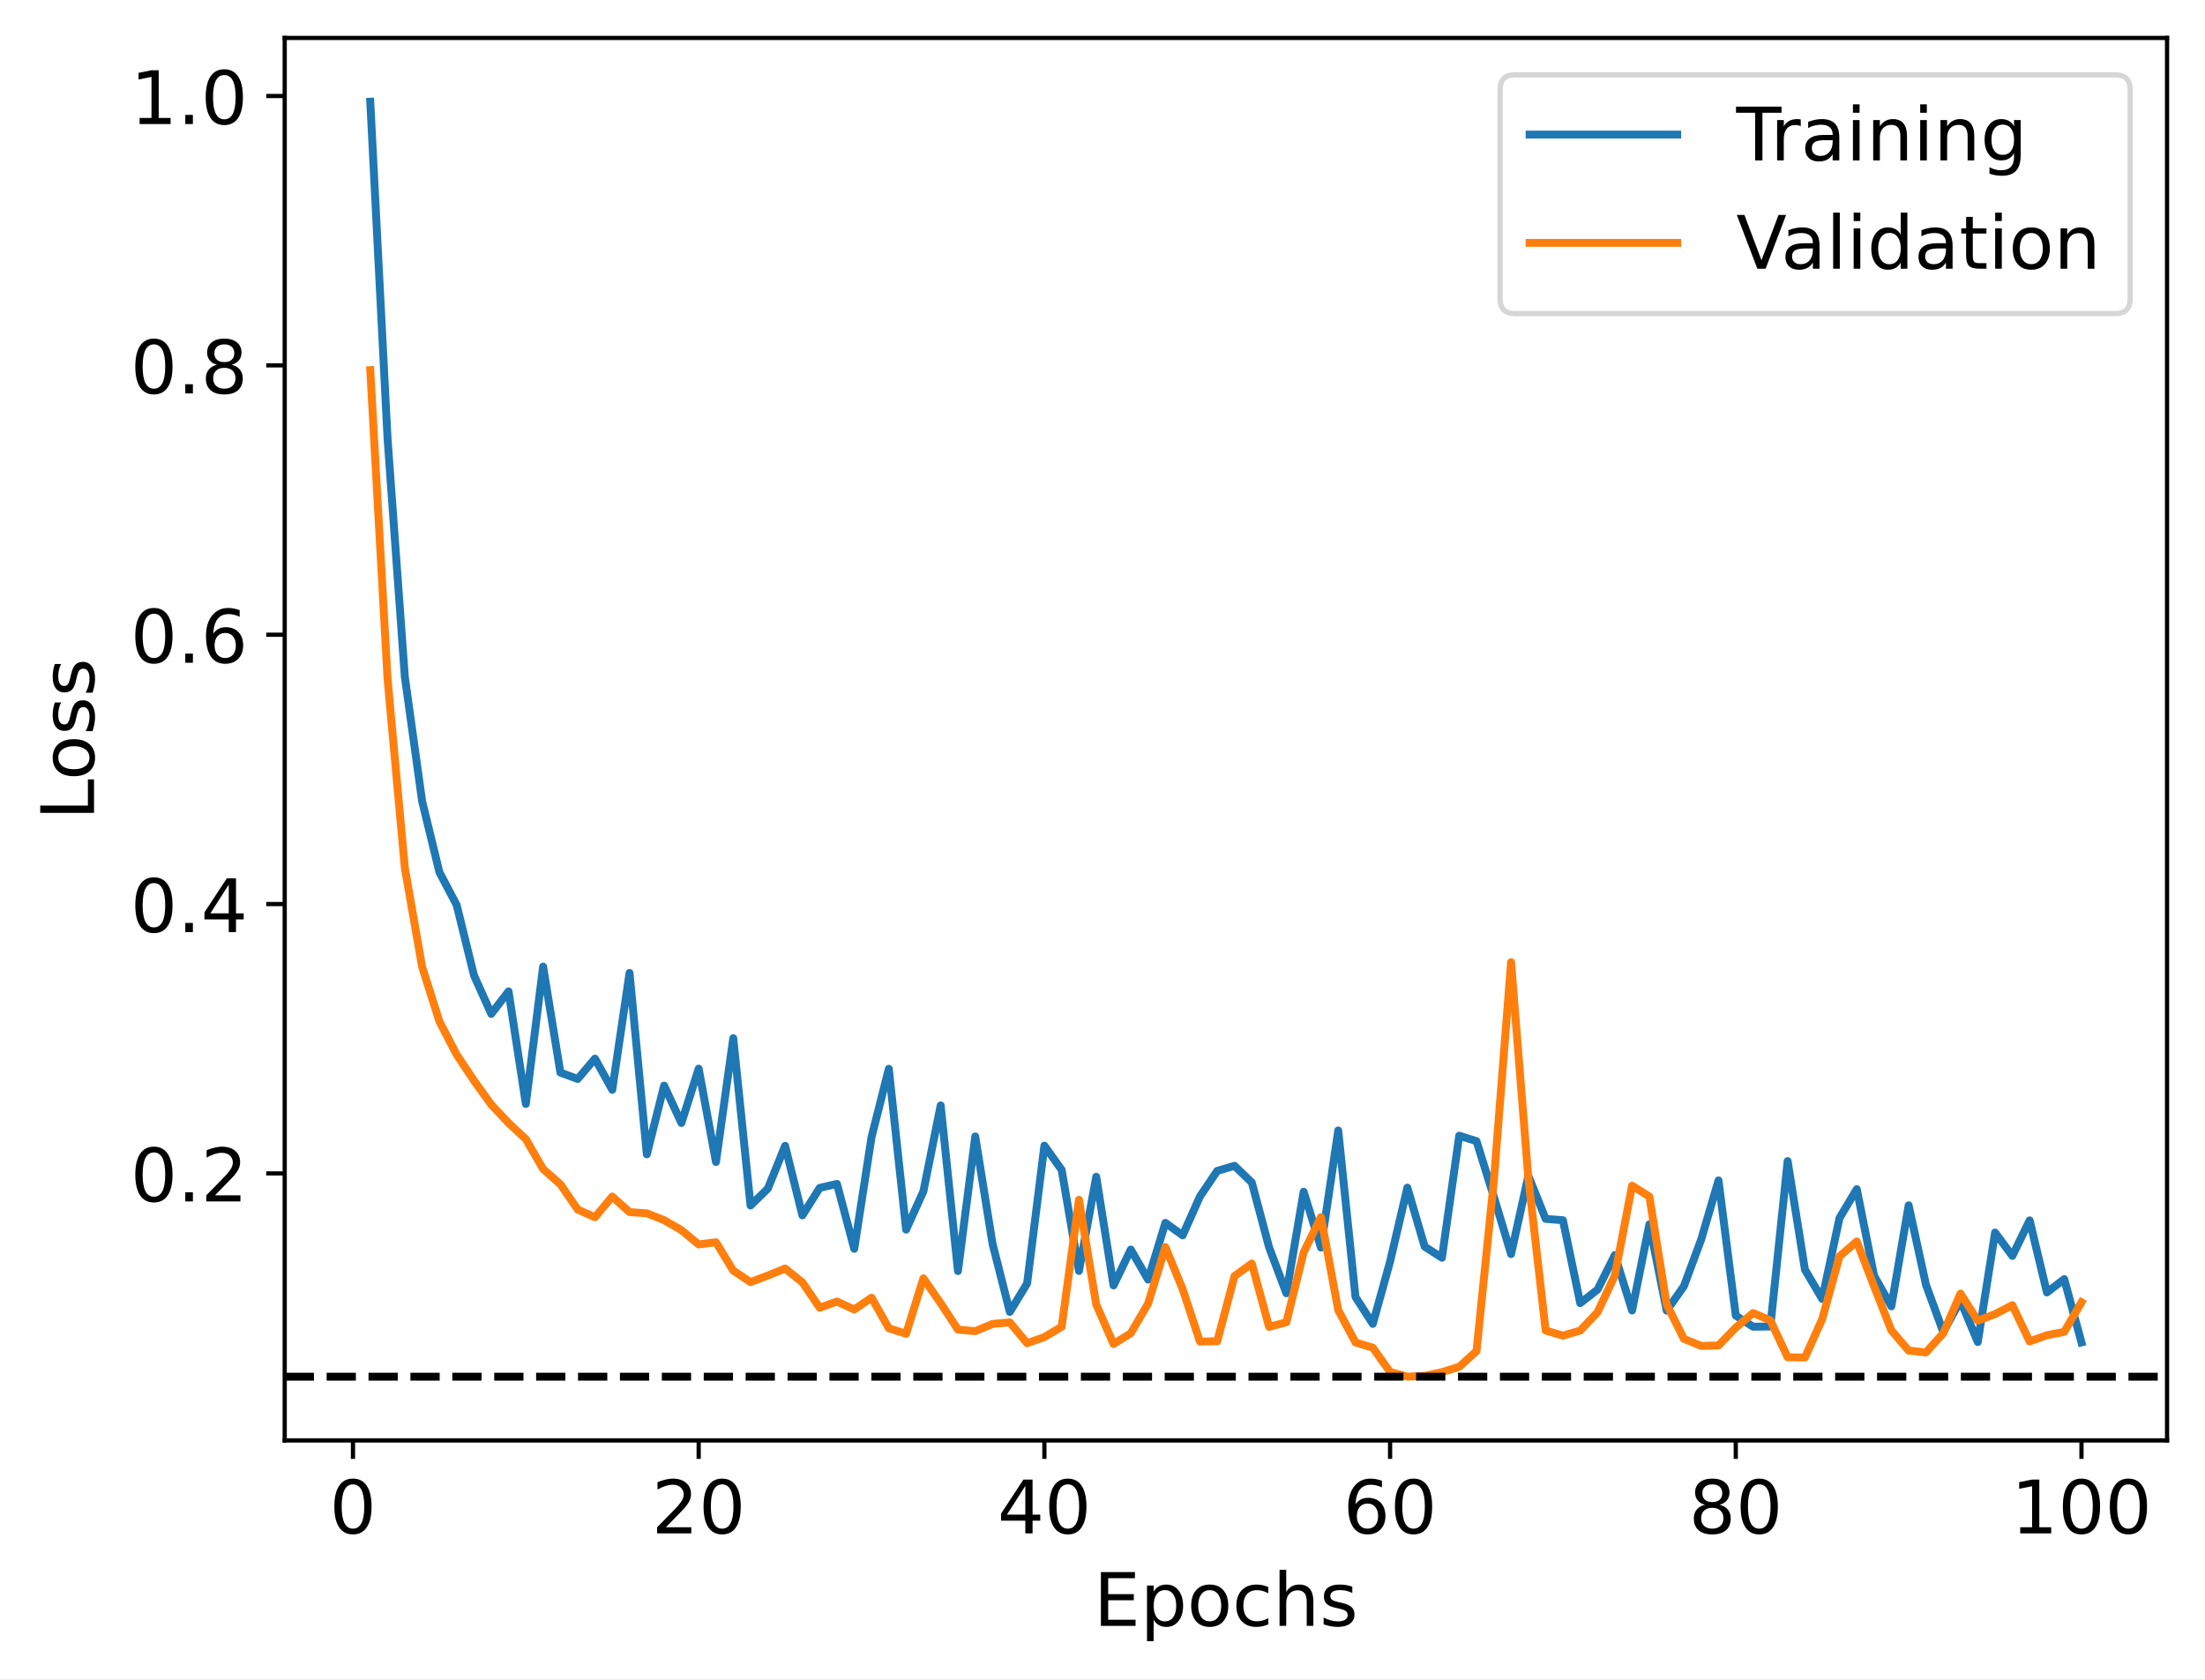
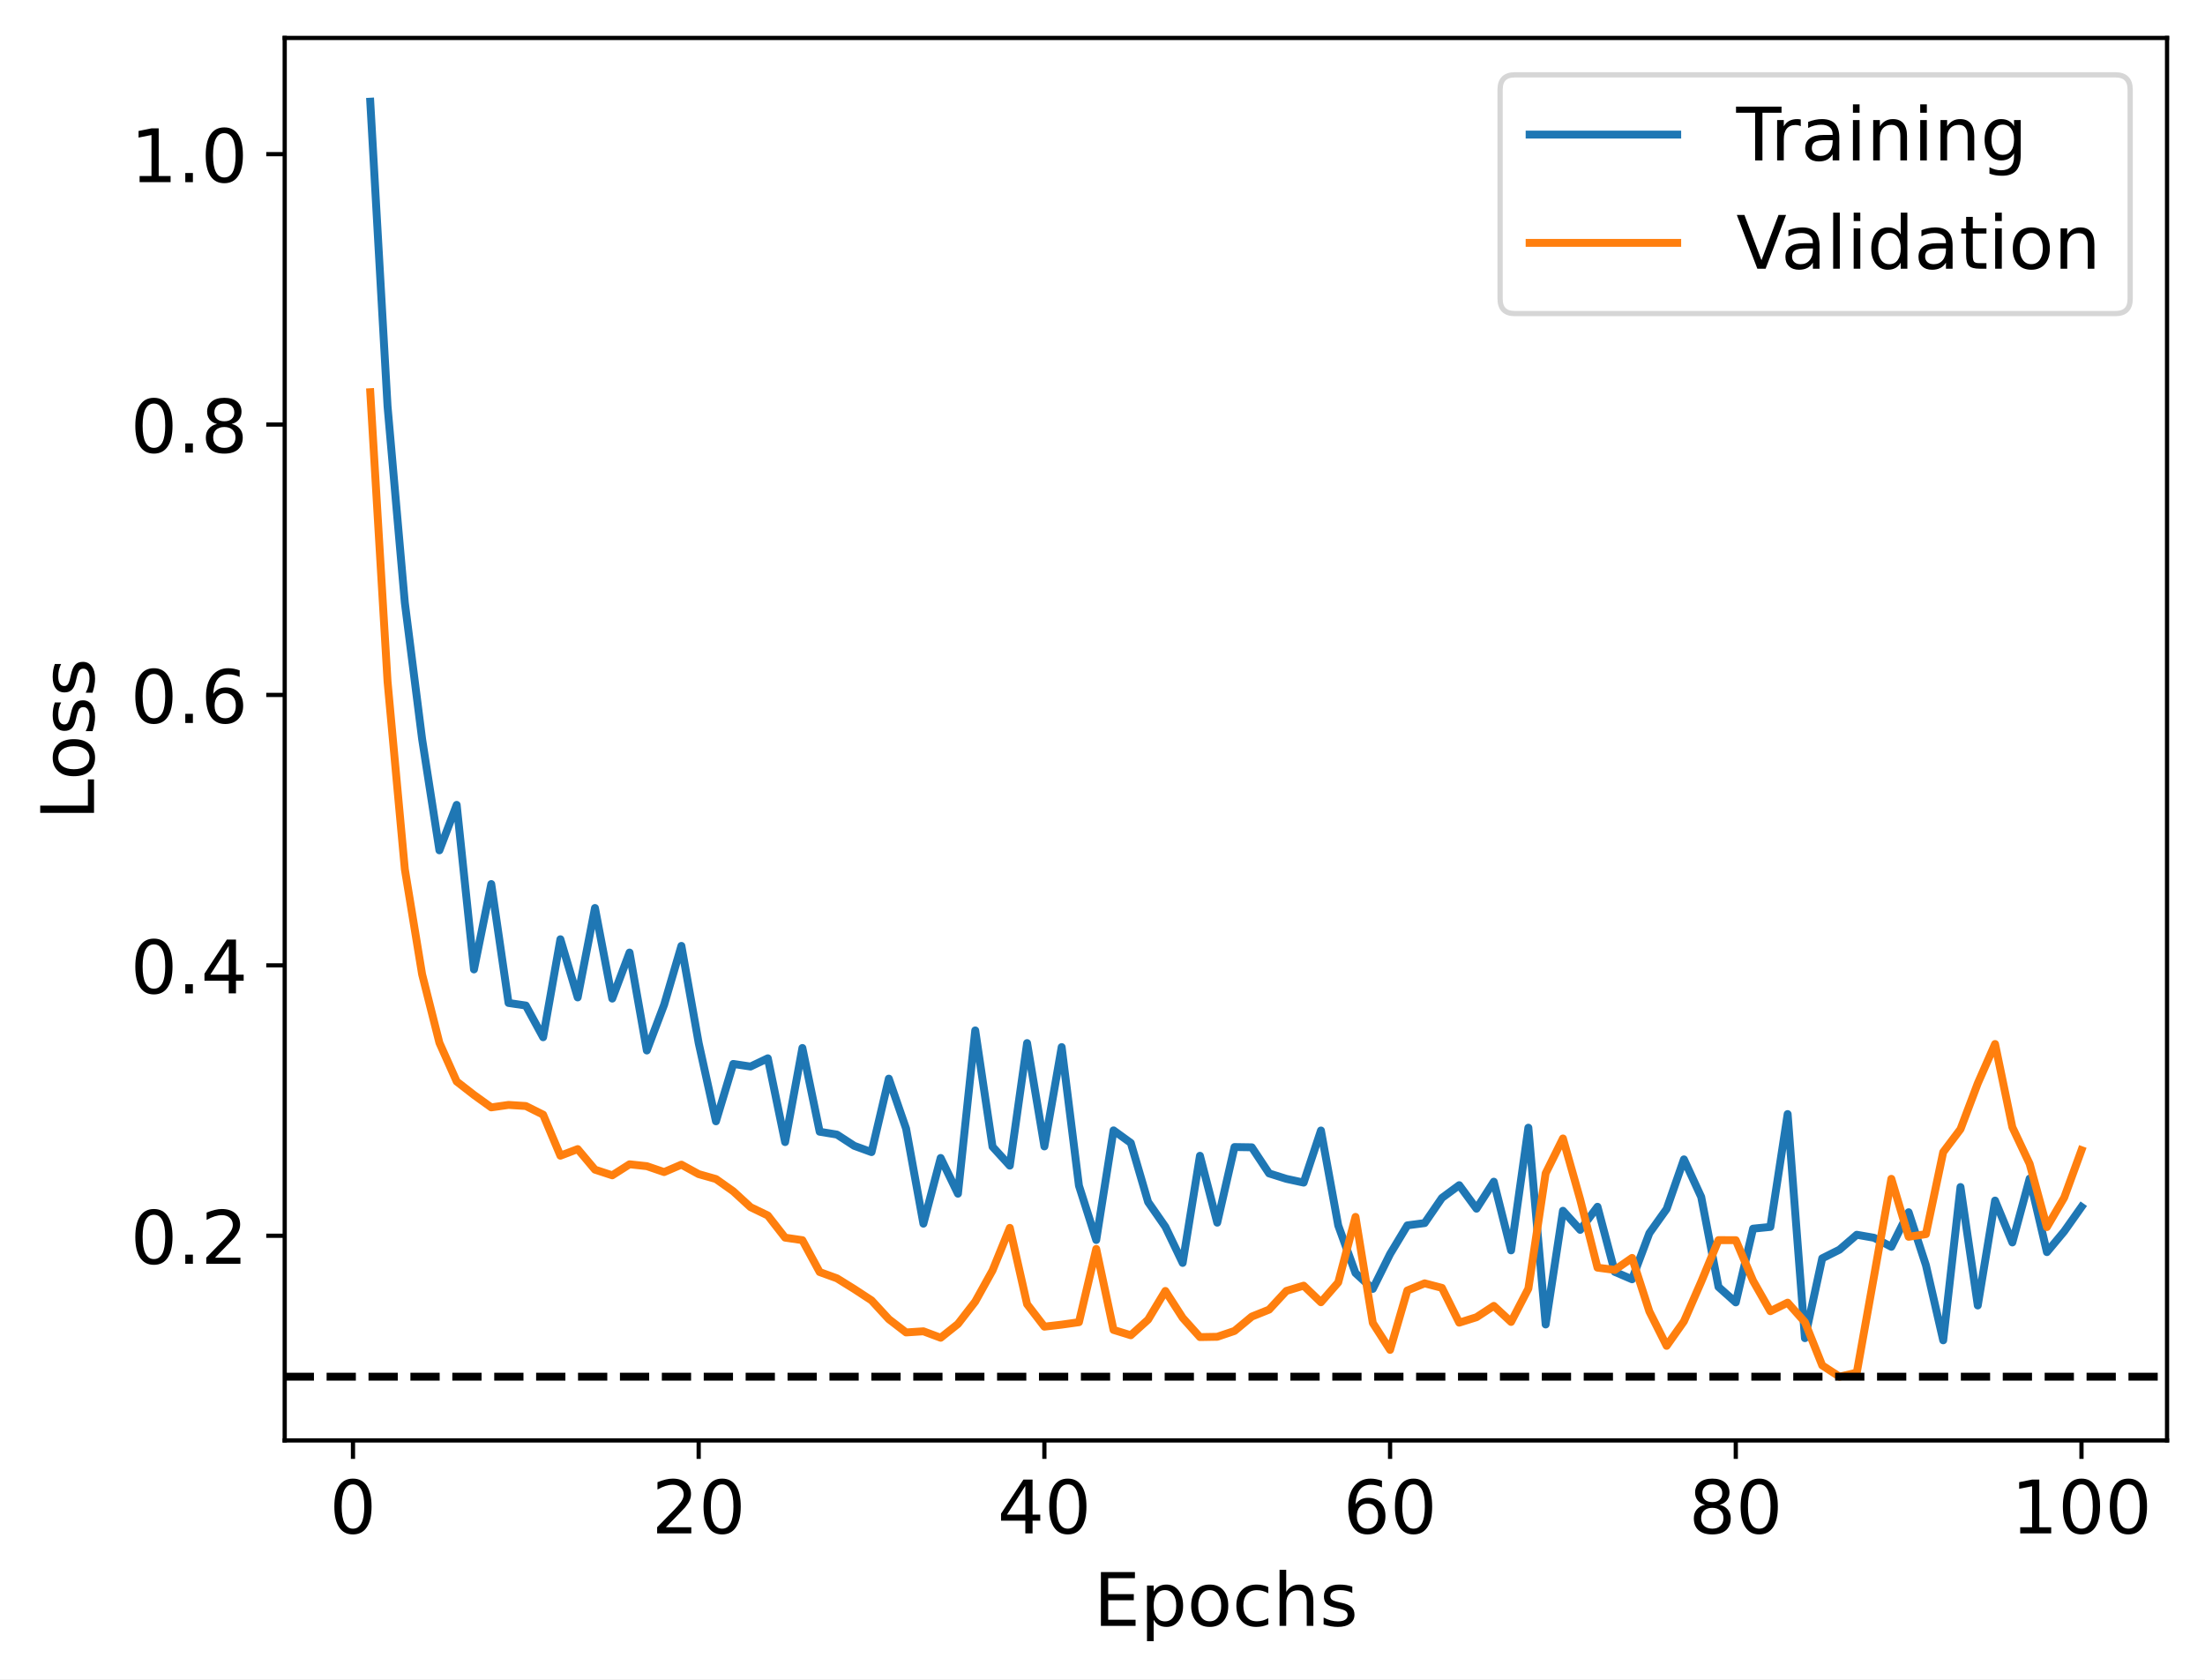
<svg xmlns="http://www.w3.org/2000/svg" xmlns:xlink="http://www.w3.org/1999/xlink" width="418.334pt" height="318.611pt" viewBox="0 0 418.334 318.611" version="1.1">
  <defs>
    <style type="text/css">*{stroke-linejoin: round; stroke-linecap: butt}</style>
  </defs>
  <g id="figure_1">
    <g id="patch_1">
      <path d="M 0 318.611  L 418.334 318.611  L 418.334 0  L 0 0  z " style="fill: #ffffff" />
    </g>
    <g id="axes_1">
      <g id="patch_2">
        <path d="M 54.014 273.312  L 411.134 273.312  L 411.134 7.2  L 54.014 7.2  z " style="fill: #ffffff" />
      </g>
      <g id="matplotlib.axis_1">
        <g id="xtick_1">
          <g id="line2d_1">
            <defs>
-               <path id="m8da140852c" d="M 0 0  L 0 3.5  " style="stroke: #000000; stroke-width: 0.8" />
-             </defs>
-             <g>
-               <use xlink:href="#m8da140852c" x="66.967" y="273.312" style="stroke: #000000; stroke-width: 0.8" />
+               <path id="m002ab2a202" d="M 0 0  L 0 3.5  " style="stroke: #000000; stroke-width: 0.8" />
+             </defs>
+             <g>
+               <use xlink:href="#m002ab2a202" x="66.967" y="273.312" style="stroke: #000000; stroke-width: 0.8" />
            </g>
          </g>
          <g id="text_1">
            <g transform="translate(62.51339 290.9498) scale(0.14 -0.14)">
              <defs>
                <path id="DejaVuSans-30" d="M 2034 4250  Q 1547 4250 1301 3770  Q 1056 3291 1056 2328  Q 1056 1369 1301 889  Q 1547 409 2034 409  Q 2525 409 2770 889  Q 3016 1369 3016 2328  Q 3016 3291 2770 3770  Q 2525 4250 2034 4250  z M 2034 4750  Q 2819 4750 3233 4129  Q 3647 3509 3647 2328  Q 3647 1150 3233 529  Q 2819 -91 2034 -91  Q 1250 -91 836 529  Q 422 1150 422 2328  Q 422 3509 836 4129  Q 1250 4750 2034 4750  z " transform="scale(0.015625)" />
              </defs>
              <use xlink:href="#DejaVuSans-30" />
            </g>
          </g>
        </g>
        <g id="xtick_2">
          <g id="line2d_2">
            <g>
-               <use xlink:href="#m8da140852c" x="132.554" y="273.312" style="stroke: #000000; stroke-width: 0.8" />
+               <use xlink:href="#m002ab2a202" x="132.554" y="273.312" style="stroke: #000000; stroke-width: 0.8" />
            </g>
          </g>
          <g id="text_2">
            <g transform="translate(123.6464 290.9498) scale(0.14 -0.14)">
              <defs>
                <path id="DejaVuSans-32" d="M 1228 531  L 3431 531  L 3431 0  L 469 0  L 469 531  Q 828 903 1448 1529  Q 2069 2156 2228 2338  Q 2531 2678 2651 2914  Q 2772 3150 2772 3378  Q 2772 3750 2511 3984  Q 2250 4219 1831 4219  Q 1534 4219 1204 4116  Q 875 4013 500 3803  L 500 4441  Q 881 4594 1212 4672  Q 1544 4750 1819 4750  Q 2544 4750 2975 4387  Q 3406 4025 3406 3419  Q 3406 3131 3298 2873  Q 3191 2616 2906 2266  Q 2828 2175 2409 1742  Q 1991 1309 1228 531  z " transform="scale(0.015625)" />
              </defs>
              <use xlink:href="#DejaVuSans-32" />
              <use xlink:href="#DejaVuSans-30" x="63.623" />
            </g>
          </g>
        </g>
        <g id="xtick_3">
          <g id="line2d_3">
            <g>
-               <use xlink:href="#m8da140852c" x="198.141" y="273.312" style="stroke: #000000; stroke-width: 0.8" />
+               <use xlink:href="#m002ab2a202" x="198.141" y="273.312" style="stroke: #000000; stroke-width: 0.8" />
            </g>
          </g>
          <g id="text_3">
            <g transform="translate(189.2332 290.9498) scale(0.14 -0.14)">
              <defs>
                <path id="DejaVuSans-34" d="M 2419 4116  L 825 1625  L 2419 1625  L 2419 4116  z M 2253 4666  L 3047 4666  L 3047 1625  L 3713 1625  L 3713 1100  L 3047 1100  L 3047 0  L 2419 0  L 2419 1100  L 313 1100  L 313 1709  L 2253 4666  z " transform="scale(0.015625)" />
              </defs>
              <use xlink:href="#DejaVuSans-34" />
              <use xlink:href="#DejaVuSans-30" x="63.623" />
            </g>
          </g>
        </g>
        <g id="xtick_4">
          <g id="line2d_4">
            <g>
-               <use xlink:href="#m8da140852c" x="263.727" y="273.312" style="stroke: #000000; stroke-width: 0.8" />
+               <use xlink:href="#m002ab2a202" x="263.727" y="273.312" style="stroke: #000000; stroke-width: 0.8" />
            </g>
          </g>
          <g id="text_4">
            <g transform="translate(254.82 290.9498) scale(0.14 -0.14)">
              <defs>
                <path id="DejaVuSans-36" d="M 2113 2584  Q 1688 2584 1439 2293  Q 1191 2003 1191 1497  Q 1191 994 1439 701  Q 1688 409 2113 409  Q 2538 409 2786 701  Q 3034 994 3034 1497  Q 3034 2003 2786 2293  Q 2538 2584 2113 2584  z M 3366 4563  L 3366 3988  Q 3128 4100 2886 4159  Q 2644 4219 2406 4219  Q 1781 4219 1451 3797  Q 1122 3375 1075 2522  Q 1259 2794 1537 2939  Q 1816 3084 2150 3084  Q 2853 3084 3261 2657  Q 3669 2231 3669 1497  Q 3669 778 3244 343  Q 2819 -91 2113 -91  Q 1303 -91 875 529  Q 447 1150 447 2328  Q 447 3434 972 4092  Q 1497 4750 2381 4750  Q 2619 4750 2861 4703  Q 3103 4656 3366 4563  z " transform="scale(0.015625)" />
              </defs>
              <use xlink:href="#DejaVuSans-36" />
              <use xlink:href="#DejaVuSans-30" x="63.623" />
            </g>
          </g>
        </g>
        <g id="xtick_5">
          <g id="line2d_5">
            <g>
-               <use xlink:href="#m8da140852c" x="329.314" y="273.312" style="stroke: #000000; stroke-width: 0.8" />
+               <use xlink:href="#m002ab2a202" x="329.314" y="273.312" style="stroke: #000000; stroke-width: 0.8" />
            </g>
          </g>
          <g id="text_5">
            <g transform="translate(320.4067 290.9498) scale(0.14 -0.14)">
              <defs>
                <path id="DejaVuSans-38" d="M 2034 2216  Q 1584 2216 1326 1975  Q 1069 1734 1069 1313  Q 1069 891 1326 650  Q 1584 409 2034 409  Q 2484 409 2743 651  Q 3003 894 3003 1313  Q 3003 1734 2745 1975  Q 2488 2216 2034 2216  z M 1403 2484  Q 997 2584 770 2862  Q 544 3141 544 3541  Q 544 4100 942 4425  Q 1341 4750 2034 4750  Q 2731 4750 3128 4425  Q 3525 4100 3525 3541  Q 3525 3141 3298 2862  Q 3072 2584 2669 2484  Q 3125 2378 3379 2068  Q 3634 1759 3634 1313  Q 3634 634 3220 271  Q 2806 -91 2034 -91  Q 1263 -91 848 271  Q 434 634 434 1313  Q 434 1759 690 2068  Q 947 2378 1403 2484  z M 1172 3481  Q 1172 3119 1398 2916  Q 1625 2713 2034 2713  Q 2441 2713 2670 2916  Q 2900 3119 2900 3481  Q 2900 3844 2670 4047  Q 2441 4250 2034 4250  Q 1625 4250 1398 4047  Q 1172 3844 1172 3481  z " transform="scale(0.015625)" />
              </defs>
              <use xlink:href="#DejaVuSans-38" />
              <use xlink:href="#DejaVuSans-30" x="63.623" />
            </g>
          </g>
        </g>
        <g id="xtick_6">
          <g id="line2d_6">
            <g>
-               <use xlink:href="#m8da140852c" x="394.901" y="273.312" style="stroke: #000000; stroke-width: 0.8" />
+               <use xlink:href="#m002ab2a202" x="394.901" y="273.312" style="stroke: #000000; stroke-width: 0.8" />
            </g>
          </g>
          <g id="text_6">
            <g transform="translate(381.5398 290.9498) scale(0.14 -0.14)">
              <defs>
                <path id="DejaVuSans-31" d="M 794 531  L 1825 531  L 1825 4091  L 703 3866  L 703 4441  L 1819 4666  L 2450 4666  L 2450 531  L 3481 531  L 3481 0  L 794 0  L 794 531  z " transform="scale(0.015625)" />
              </defs>
              <use xlink:href="#DejaVuSans-31" />
              <use xlink:href="#DejaVuSans-30" x="63.623" />
              <use xlink:href="#DejaVuSans-30" x="127.246" />
            </g>
          </g>
        </g>
        <g id="text_7">
          <g transform="translate(207.4919 308.4992) scale(0.14 -0.14)">
            <defs>
              <path id="DejaVuSans-45" d="M 628 4666  L 3578 4666  L 3578 4134  L 1259 4134  L 1259 2753  L 3481 2753  L 3481 2222  L 1259 2222  L 1259 531  L 3634 531  L 3634 0  L 628 0  L 628 4666  z " transform="scale(0.015625)" />
              <path id="DejaVuSans-70" d="M 1159 525  L 1159 -1331  L 581 -1331  L 581 3500  L 1159 3500  L 1159 2969  Q 1341 3281 1617 3432  Q 1894 3584 2278 3584  Q 2916 3584 3314 3078  Q 3713 2572 3713 1747  Q 3713 922 3314 415  Q 2916 -91 2278 -91  Q 1894 -91 1617 61  Q 1341 213 1159 525  z M 3116 1747  Q 3116 2381 2855 2742  Q 2594 3103 2138 3103  Q 1681 3103 1420 2742  Q 1159 2381 1159 1747  Q 1159 1113 1420 752  Q 1681 391 2138 391  Q 2594 391 2855 752  Q 3116 1113 3116 1747  z " transform="scale(0.015625)" />
              <path id="DejaVuSans-6f" d="M 1959 3097  Q 1497 3097 1228 2736  Q 959 2375 959 1747  Q 959 1119 1226 758  Q 1494 397 1959 397  Q 2419 397 2687 759  Q 2956 1122 2956 1747  Q 2956 2369 2687 2733  Q 2419 3097 1959 3097  z M 1959 3584  Q 2709 3584 3137 3096  Q 3566 2609 3566 1747  Q 3566 888 3137 398  Q 2709 -91 1959 -91  Q 1206 -91 779 398  Q 353 888 353 1747  Q 353 2609 779 3096  Q 1206 3584 1959 3584  z " transform="scale(0.015625)" />
              <path id="DejaVuSans-63" d="M 3122 3366  L 3122 2828  Q 2878 2963 2633 3030  Q 2388 3097 2138 3097  Q 1578 3097 1268 2742  Q 959 2388 959 1747  Q 959 1106 1268 751  Q 1578 397 2138 397  Q 2388 397 2633 464  Q 2878 531 3122 666  L 3122 134  Q 2881 22 2623 -34  Q 2366 -91 2075 -91  Q 1284 -91 818 406  Q 353 903 353 1747  Q 353 2603 823 3093  Q 1294 3584 2113 3584  Q 2378 3584 2631 3529  Q 2884 3475 3122 3366  z " transform="scale(0.015625)" />
              <path id="DejaVuSans-68" d="M 3513 2113  L 3513 0  L 2938 0  L 2938 2094  Q 2938 2591 2744 2837  Q 2550 3084 2163 3084  Q 1697 3084 1428 2787  Q 1159 2491 1159 1978  L 1159 0  L 581 0  L 581 4863  L 1159 4863  L 1159 2956  Q 1366 3272 1645 3428  Q 1925 3584 2291 3584  Q 2894 3584 3203 3211  Q 3513 2838 3513 2113  z " transform="scale(0.015625)" />
              <path id="DejaVuSans-73" d="M 2834 3397  L 2834 2853  Q 2591 2978 2328 3040  Q 2066 3103 1784 3103  Q 1356 3103 1142 2972  Q 928 2841 928 2578  Q 928 2378 1081 2264  Q 1234 2150 1697 2047  L 1894 2003  Q 2506 1872 2764 1633  Q 3022 1394 3022 966  Q 3022 478 2636 193  Q 2250 -91 1575 -91  Q 1294 -91 989 -36  Q 684 19 347 128  L 347 722  Q 666 556 975 473  Q 1284 391 1588 391  Q 1994 391 2212 530  Q 2431 669 2431 922  Q 2431 1156 2273 1281  Q 2116 1406 1581 1522  L 1381 1569  Q 847 1681 609 1914  Q 372 2147 372 2553  Q 372 3047 722 3315  Q 1072 3584 1716 3584  Q 2034 3584 2315 3537  Q 2597 3491 2834 3397  z " transform="scale(0.015625)" />
            </defs>
            <use xlink:href="#DejaVuSans-45" />
            <use xlink:href="#DejaVuSans-70" x="63.184" />
            <use xlink:href="#DejaVuSans-6f" x="126.66" />
            <use xlink:href="#DejaVuSans-63" x="187.842" />
            <use xlink:href="#DejaVuSans-68" x="242.822" />
            <use xlink:href="#DejaVuSans-73" x="306.201" />
          </g>
        </g>
      </g>
      <g id="matplotlib.axis_2">
        <g id="ytick_1">
          <g id="line2d_7">
            <defs>
-               <path id="m1b72b63ff2" d="M 0 0  L -3.5 0  " style="stroke: #000000; stroke-width: 0.8" />
-             </defs>
-             <g>
-               <use xlink:href="#m1b72b63ff2" x="54.014" y="222.647" style="stroke: #000000; stroke-width: 0.8" />
+               <path id="m915c5fd423" d="M 0 0  L -3.5 0  " style="stroke: #000000; stroke-width: 0.8" />
+             </defs>
+             <g>
+               <use xlink:href="#m915c5fd423" x="54.014" y="234.478" style="stroke: #000000; stroke-width: 0.8" />
            </g>
          </g>
          <g id="text_8">
-             <g transform="translate(24.74938 227.9657) scale(0.14 -0.14)">
+             <g transform="translate(24.74938 239.7966) scale(0.14 -0.14)">
              <defs>
                <path id="DejaVuSans-2e" d="M 684 794  L 1344 794  L 1344 0  L 684 0  L 684 794  z " transform="scale(0.015625)" />
              </defs>
              <use xlink:href="#DejaVuSans-30" />
              <use xlink:href="#DejaVuSans-2e" x="63.623" />
              <use xlink:href="#DejaVuSans-32" x="95.41" />
            </g>
          </g>
        </g>
        <g id="ytick_2">
          <g id="line2d_8">
            <g>
-               <use xlink:href="#m1b72b63ff2" x="54.014" y="171.54" style="stroke: #000000; stroke-width: 0.8" />
+               <use xlink:href="#m915c5fd423" x="54.014" y="183.17" style="stroke: #000000; stroke-width: 0.8" />
            </g>
          </g>
          <g id="text_9">
-             <g transform="translate(24.74938 176.8585) scale(0.14 -0.14)">
+             <g transform="translate(24.74938 188.4886) scale(0.14 -0.14)">
              <use xlink:href="#DejaVuSans-30" />
              <use xlink:href="#DejaVuSans-2e" x="63.623" />
              <use xlink:href="#DejaVuSans-34" x="95.41" />
            </g>
          </g>
        </g>
        <g id="ytick_3">
          <g id="line2d_9">
            <g>
-               <use xlink:href="#m1b72b63ff2" x="54.014" y="120.432" style="stroke: #000000; stroke-width: 0.8" />
+               <use xlink:href="#m915c5fd423" x="54.014" y="131.862" style="stroke: #000000; stroke-width: 0.8" />
            </g>
          </g>
          <g id="text_10">
-             <g transform="translate(24.74938 125.7512) scale(0.14 -0.14)">
+             <g transform="translate(24.74938 137.1805) scale(0.14 -0.14)">
              <use xlink:href="#DejaVuSans-30" />
              <use xlink:href="#DejaVuSans-2e" x="63.623" />
              <use xlink:href="#DejaVuSans-36" x="95.41" />
            </g>
          </g>
        </g>
        <g id="ytick_4">
          <g id="line2d_10">
            <g>
-               <use xlink:href="#m1b72b63ff2" x="54.014" y="69.325" style="stroke: #000000; stroke-width: 0.8" />
+               <use xlink:href="#m915c5fd423" x="54.014" y="80.554" style="stroke: #000000; stroke-width: 0.8" />
            </g>
          </g>
          <g id="text_11">
-             <g transform="translate(24.74938 74.64396) scale(0.14 -0.14)">
+             <g transform="translate(24.74938 85.87247) scale(0.14 -0.14)">
              <use xlink:href="#DejaVuSans-30" />
              <use xlink:href="#DejaVuSans-2e" x="63.623" />
              <use xlink:href="#DejaVuSans-38" x="95.41" />
            </g>
          </g>
        </g>
        <g id="ytick_5">
          <g id="line2d_11">
            <g>
-               <use xlink:href="#m1b72b63ff2" x="54.014" y="18.218" style="stroke: #000000; stroke-width: 0.8" />
+               <use xlink:href="#m915c5fd423" x="54.014" y="29.246" style="stroke: #000000; stroke-width: 0.8" />
            </g>
          </g>
          <g id="text_12">
-             <g transform="translate(24.74938 23.53671) scale(0.14 -0.14)">
+             <g transform="translate(24.74938 34.56442) scale(0.14 -0.14)">
              <use xlink:href="#DejaVuSans-31" />
              <use xlink:href="#DejaVuSans-2e" x="63.623" />
              <use xlink:href="#DejaVuSans-30" x="95.41" />
            </g>
          </g>
        </g>
        <g id="text_13">
          <g transform="translate(17.83781 155.6101) rotate(-90) scale(0.14 -0.14)">
            <defs>
              <path id="DejaVuSans-4c" d="M 628 4666  L 1259 4666  L 1259 531  L 3531 531  L 3531 0  L 628 0  L 628 4666  z " transform="scale(0.015625)" />
            </defs>
            <use xlink:href="#DejaVuSans-4c" />
            <use xlink:href="#DejaVuSans-6f" x="53.963" />
            <use xlink:href="#DejaVuSans-73" x="115.145" />
            <use xlink:href="#DejaVuSans-73" x="167.244" />
          </g>
        </g>
      </g>
      <g id="line2d_12">
-         <path d="M 70.246 19.296  L 73.526 83.179  L 76.805 128.418  L 80.084 152.016  L 83.364 165.499  L 86.643 171.729  L 89.923 185.077  L 93.202 192.374  L 96.481 188.109  L 99.761 209.466  L 103.04 183.41  L 106.319 203.514  L 109.599 204.728  L 112.878 200.868  L 116.157 206.777  L 119.437 184.609  L 122.716 219.029  L 125.995 205.989  L 129.275 213.081  L 132.554 202.769  L 135.833 220.476  L 139.113 196.988  L 142.392 228.735  L 145.671 225.537  L 148.951 217.418  L 152.23 230.606  L 155.509 225.395  L 158.789 224.64  L 162.068 236.955  L 165.347 215.765  L 168.627 202.793  L 171.906 233.31  L 175.185 226.057  L 178.465 209.748  L 181.744 241.177  L 185.023 215.636  L 188.303 235.989  L 191.582 248.931  L 194.861 243.526  L 198.141 217.379  L 201.42 221.982  L 204.699 241.149  L 207.979 223.281  L 211.258 243.9  L 214.537 237.094  L 217.817 242.805  L 221.096 232.032  L 224.375 234.397  L 227.655 227.024  L 230.934 222.17  L 234.213 221.211  L 237.493 224.366  L 240.772 236.675  L 244.051 245.392  L 247.331 226.124  L 250.61 236.713  L 253.889 214.498  L 257.169 246.105  L 260.448 251.198  L 263.727 239.367  L 267.007 225.351  L 270.286 236.54  L 273.565 238.649  L 276.845 215.492  L 280.124 216.529  L 283.404 227.053  L 286.683 237.953  L 289.962 223.126  L 293.242 231.274  L 296.521 231.532  L 299.8 247.263  L 303.08 244.702  L 306.359 238.15  L 309.638 248.656  L 312.918 232.306  L 316.197 248.685  L 319.476 244.029  L 322.756 235.162  L 326.035 223.98  L 329.314 249.631  L 332.594 251.734  L 335.873 251.696  L 339.152 220.307  L 342.432 240.906  L 345.711 246.462  L 348.99 231.118  L 352.27 225.637  L 355.549 242.066  L 358.828 247.876  L 362.108 228.704  L 365.387 243.748  L 368.666 252.731  L 371.946 246.782  L 375.225 254.641  L 378.504 233.87  L 381.784 238.305  L 385.063 231.558  L 388.342 245.235  L 391.622 242.71  L 394.901 254.705  " clip-path="url(#p413dafae0c)" style="fill: none; stroke: #1f77b4; stroke-width: 1.5; stroke-linecap: square" />
+         <path d="M 70.246 19.296  L 73.526 77.093  L 76.805 114.361  L 80.084 140.238  L 83.364 161.344  L 86.643 152.722  L 89.923 183.942  L 93.202 167.743  L 96.481 190.307  L 99.761 190.793  L 103.04 196.811  L 106.319 178.218  L 109.599 189.255  L 112.878 172.287  L 116.157 189.478  L 119.437 180.742  L 122.716 199.327  L 125.995 190.655  L 129.275 179.478  L 132.554 197.913  L 135.833 212.763  L 139.113 201.876  L 142.392 202.371  L 145.671 200.805  L 148.951 216.704  L 152.23 198.85  L 155.509 214.74  L 158.789 215.279  L 162.068 217.414  L 165.347 218.607  L 168.627 204.665  L 171.906 214.161  L 175.185 232.185  L 178.465 219.72  L 181.744 226.499  L 185.023 195.518  L 188.303 217.582  L 191.582 221.175  L 194.861 197.918  L 198.141 217.528  L 201.42 198.68  L 204.699 224.975  L 207.979 235.282  L 211.258 214.481  L 214.537 216.865  L 217.817 228.068  L 221.096 232.781  L 224.375 239.632  L 227.655 219.301  L 230.934 231.997  L 234.213 217.647  L 237.493 217.695  L 240.772 222.647  L 244.051 223.679  L 247.331 224.393  L 250.61 214.505  L 253.889 232.523  L 257.169 241.56  L 260.448 244.561  L 263.727 237.947  L 267.007 232.504  L 270.286 232.074  L 273.565 227.302  L 276.845 224.878  L 280.124 229.342  L 283.404 224.219  L 286.683 237.252  L 289.962 213.973  L 293.242 251.312  L 296.521 229.738  L 299.8 233.359  L 303.08 228.975  L 306.359 241.331  L 309.638 242.737  L 312.918 233.99  L 316.197 229.393  L 319.476 219.984  L 322.756 227.117  L 326.035 244.188  L 329.314 247.123  L 332.594 233.131  L 335.873 232.8  L 339.152 211.386  L 342.432 253.908  L 345.711 238.763  L 348.99 237.118  L 352.27 234.288  L 355.549 234.861  L 358.828 236.573  L 362.108 230.015  L 365.387 240.062  L 368.666 254.318  L 371.946 225.233  L 375.225 247.706  L 378.504 227.803  L 381.784 235.75  L 385.063 223.627  L 388.342 237.581  L 391.622 233.647  L 394.901 229.008  " clip-path="url(#p20e6bc5fc1)" style="fill: none; stroke: #1f77b4; stroke-width: 1.5; stroke-linecap: square" />
      </g>
      <g id="line2d_13">
-         <path d="M 70.246 70.223  L 73.526 128.809  L 76.805 164.684  L 80.084 183.454  L 83.364 193.802  L 86.643 200.125  L 89.923 205.035  L 93.202 209.597  L 96.481 213.082  L 99.761 216.146  L 103.04 221.819  L 106.319 224.708  L 109.599 229.498  L 112.878 230.965  L 116.157 227.039  L 119.437 229.988  L 122.716 230.218  L 125.995 231.515  L 129.275 233.413  L 132.554 236.121  L 135.833 235.709  L 139.113 241.087  L 142.392 243.272  L 145.671 242.03  L 148.951 240.695  L 152.23 243.313  L 155.509 248.134  L 158.789 246.963  L 162.068 248.467  L 165.347 246.226  L 168.627 252.025  L 171.906 253.081  L 175.185 242.56  L 178.465 247.279  L 181.744 252.279  L 185.023 252.583  L 188.303 251.214  L 191.582 250.915  L 194.861 254.866  L 198.141 253.702  L 201.42 251.746  L 204.699 227.651  L 207.979 247.525  L 211.258 255.018  L 214.537 252.972  L 217.817 247.345  L 221.096 236.622  L 224.375 244.606  L 227.655 254.557  L 230.934 254.497  L 234.213 242.131  L 237.493 239.74  L 240.772 251.763  L 244.051 250.89  L 247.331 237.621  L 250.61 230.942  L 253.889 248.579  L 257.169 254.715  L 260.448 255.717  L 263.727 260.316  L 267.007 261.216  L 270.286 261.067  L 273.565 260.351  L 276.845 259.335  L 280.124 256.377  L 283.404 224.15  L 286.683 182.562  L 289.962 223.607  L 293.242 252.456  L 296.521 253.431  L 299.8 252.466  L 303.08 249.001  L 306.359 242.037  L 309.638 224.979  L 312.918 227.043  L 316.197 247.478  L 319.476 254.044  L 322.756 255.378  L 326.035 255.295  L 329.314 251.903  L 332.594 249.142  L 335.873 250.537  L 339.152 257.533  L 342.432 257.587  L 345.711 250.284  L 348.99 238.387  L 352.27 235.562  L 355.549 244.07  L 358.828 252.413  L 362.108 256.266  L 365.387 256.619  L 368.666 252.987  L 371.946 245.453  L 375.225 250.588  L 378.504 249.347  L 381.784 247.645  L 385.063 254.531  L 388.342 253.352  L 391.622 252.718  L 394.901 247.099  " clip-path="url(#p413dafae0c)" style="fill: none; stroke: #ff7f0e; stroke-width: 1.5; stroke-linecap: square" />
+         <path d="M 70.246 74.415  L 73.526 129.315  L 76.805 164.927  L 80.084 184.878  L 83.364 197.861  L 86.643 205.209  L 89.923 207.762  L 93.202 210.121  L 96.481 209.652  L 99.761 209.86  L 103.04 211.498  L 106.319 219.286  L 109.599 218.035  L 112.878 221.935  L 116.157 223.01  L 119.437 220.918  L 122.716 221.274  L 125.995 222.394  L 129.275 220.985  L 132.554 222.784  L 135.833 223.716  L 139.113 226.037  L 142.392 229.05  L 145.671 230.632  L 148.951 234.835  L 152.23 235.316  L 155.509 241.364  L 158.789 242.556  L 162.068 244.591  L 165.347 246.737  L 168.627 250.301  L 171.906 252.825  L 175.185 252.607  L 178.465 253.831  L 181.744 251.214  L 185.023 246.972  L 188.303 241.057  L 191.582 232.981  L 194.861 247.464  L 198.141 251.725  L 201.42 251.345  L 204.699 250.882  L 207.979 236.978  L 211.258 252.343  L 214.537 253.357  L 217.817 250.399  L 221.096 244.953  L 224.375 250.047  L 227.655 253.705  L 230.934 253.648  L 234.213 252.54  L 237.493 249.813  L 240.772 248.494  L 244.051 244.947  L 247.331 243.949  L 250.61 247.096  L 253.889 243.335  L 257.169 230.899  L 260.448 251.027  L 263.727 256.132  L 267.007 244.865  L 270.286 243.507  L 273.565 244.365  L 276.845 250.968  L 280.124 249.934  L 283.404 247.784  L 286.683 250.829  L 289.962 244.513  L 293.242 222.636  L 296.521 216.017  L 299.8 227.617  L 303.08 240.529  L 306.359 240.959  L 309.638 238.682  L 312.918 248.837  L 316.197 255.368  L 319.476 250.721  L 322.756 243.209  L 326.035 235.307  L 329.314 235.321  L 332.594 243.024  L 335.873 248.794  L 339.152 247.17  L 342.432 250.868  L 345.711 259.074  L 348.99 261.216  L 352.27 260.443  L 355.549 242.114  L 358.828 223.678  L 362.108 234.674  L 365.387 234.17  L 368.666 218.61  L 371.946 214.255  L 375.225 205.562  L 378.504 198.094  L 381.784 213.88  L 385.063 220.823  L 388.342 232.829  L 391.622 227.231  L 394.901 218.239  " clip-path="url(#p20e6bc5fc1)" style="fill: none; stroke: #ff7f0e; stroke-width: 1.5; stroke-linecap: square" />
      </g>
      <g id="line2d_14">
-         <path d="M 54.014 261.216  L 411.134 261.216  " clip-path="url(#p413dafae0c)" style="fill: none; stroke-dasharray: 5.55,2.4; stroke-dashoffset: 0; stroke: #000000; stroke-width: 1.5" />
+         <path d="M 54.014 261.216  L 411.134 261.216  " clip-path="url(#p20e6bc5fc1)" style="fill: none; stroke-dasharray: 5.55,2.4; stroke-dashoffset: 0; stroke: #000000; stroke-width: 1.5" />
      </g>
      <g id="patch_3">
        <path d="M 54.014 273.312  L 54.014 7.2  " style="fill: none; stroke: #000000; stroke-width: 0.8; stroke-linejoin: miter; stroke-linecap: square" />
      </g>
      <g id="patch_4">
        <path d="M 411.134 273.312  L 411.134 7.2  " style="fill: none; stroke: #000000; stroke-width: 0.8; stroke-linejoin: miter; stroke-linecap: square" />
      </g>
      <g id="patch_5">
        <path d="M 54.014 273.312  L 411.134 273.312  " style="fill: none; stroke: #000000; stroke-width: 0.8; stroke-linejoin: miter; stroke-linecap: square" />
      </g>
      <g id="patch_6">
        <path d="M 54.014 7.2  L 411.134 7.2  " style="fill: none; stroke: #000000; stroke-width: 0.8; stroke-linejoin: miter; stroke-linecap: square" />
      </g>
      <g id="legend_1">
        <g id="patch_7">
          <path d="M 287.4 59.499  L 401.334 59.499  Q 404.134 59.499 404.134 56.699  L 404.134 17  Q 404.134 14.2 401.334 14.2  L 287.4 14.2  Q 284.6 14.2 284.6 17  L 284.6 56.699  Q 284.6 59.499 287.4 59.499  z " style="fill: #ffffff; opacity: 0.8; stroke: #cccccc; stroke-linejoin: miter" />
        </g>
        <g id="line2d_15">
          <path d="M 290.2 25.538  L 304.2 25.538  L 318.2 25.538  " style="fill: none; stroke: #1f77b4; stroke-width: 1.5; stroke-linecap: square" />
        </g>
        <g id="text_14">
          <g transform="translate(329.4 30.43781) scale(0.14 -0.14)">
            <defs>
              <path id="DejaVuSans-54" d="M -19 4666  L 3928 4666  L 3928 4134  L 2272 4134  L 2272 0  L 1638 0  L 1638 4134  L -19 4134  L -19 4666  z " transform="scale(0.015625)" />
              <path id="DejaVuSans-72" d="M 2631 2963  Q 2534 3019 2420 3045  Q 2306 3072 2169 3072  Q 1681 3072 1420 2755  Q 1159 2438 1159 1844  L 1159 0  L 581 0  L 581 3500  L 1159 3500  L 1159 2956  Q 1341 3275 1631 3429  Q 1922 3584 2338 3584  Q 2397 3584 2469 3576  Q 2541 3569 2628 3553  L 2631 2963  z " transform="scale(0.015625)" />
              <path id="DejaVuSans-61" d="M 2194 1759  Q 1497 1759 1228 1600  Q 959 1441 959 1056  Q 959 750 1161 570  Q 1363 391 1709 391  Q 2188 391 2477 730  Q 2766 1069 2766 1631  L 2766 1759  L 2194 1759  z M 3341 1997  L 3341 0  L 2766 0  L 2766 531  Q 2569 213 2275 61  Q 1981 -91 1556 -91  Q 1019 -91 701 211  Q 384 513 384 1019  Q 384 1609 779 1909  Q 1175 2209 1959 2209  L 2766 2209  L 2766 2266  Q 2766 2663 2505 2880  Q 2244 3097 1772 3097  Q 1472 3097 1187 3025  Q 903 2953 641 2809  L 641 3341  Q 956 3463 1253 3523  Q 1550 3584 1831 3584  Q 2591 3584 2966 3190  Q 3341 2797 3341 1997  z " transform="scale(0.015625)" />
              <path id="DejaVuSans-69" d="M 603 3500  L 1178 3500  L 1178 0  L 603 0  L 603 3500  z M 603 4863  L 1178 4863  L 1178 4134  L 603 4134  L 603 4863  z " transform="scale(0.015625)" />
              <path id="DejaVuSans-6e" d="M 3513 2113  L 3513 0  L 2938 0  L 2938 2094  Q 2938 2591 2744 2837  Q 2550 3084 2163 3084  Q 1697 3084 1428 2787  Q 1159 2491 1159 1978  L 1159 0  L 581 0  L 581 3500  L 1159 3500  L 1159 2956  Q 1366 3272 1645 3428  Q 1925 3584 2291 3584  Q 2894 3584 3203 3211  Q 3513 2838 3513 2113  z " transform="scale(0.015625)" />
              <path id="DejaVuSans-67" d="M 2906 1791  Q 2906 2416 2648 2759  Q 2391 3103 1925 3103  Q 1463 3103 1205 2759  Q 947 2416 947 1791  Q 947 1169 1205 825  Q 1463 481 1925 481  Q 2391 481 2648 825  Q 2906 1169 2906 1791  z M 3481 434  Q 3481 -459 3084 -895  Q 2688 -1331 1869 -1331  Q 1566 -1331 1297 -1286  Q 1028 -1241 775 -1147  L 775 -588  Q 1028 -725 1275 -790  Q 1522 -856 1778 -856  Q 2344 -856 2625 -561  Q 2906 -266 2906 331  L 2906 616  Q 2728 306 2450 153  Q 2172 0 1784 0  Q 1141 0 747 490  Q 353 981 353 1791  Q 353 2603 747 3093  Q 1141 3584 1784 3584  Q 2172 3584 2450 3431  Q 2728 3278 2906 2969  L 2906 3500  L 3481 3500  L 3481 434  z " transform="scale(0.015625)" />
            </defs>
            <use xlink:href="#DejaVuSans-54" />
            <use xlink:href="#DejaVuSans-72" x="46.334" />
            <use xlink:href="#DejaVuSans-61" x="87.447" />
            <use xlink:href="#DejaVuSans-69" x="148.727" />
            <use xlink:href="#DejaVuSans-6e" x="176.51" />
            <use xlink:href="#DejaVuSans-69" x="239.889" />
            <use xlink:href="#DejaVuSans-6e" x="267.672" />
            <use xlink:href="#DejaVuSans-67" x="331.051" />
          </g>
        </g>
        <g id="line2d_16">
          <path d="M 290.2 46.087  L 304.2 46.087  L 318.2 46.087  " style="fill: none; stroke: #ff7f0e; stroke-width: 1.5; stroke-linecap: square" />
        </g>
        <g id="text_15">
          <g transform="translate(329.4 50.98719) scale(0.14 -0.14)">
            <defs>
              <path id="DejaVuSans-56" d="M 1831 0  L 50 4666  L 709 4666  L 2188 738  L 3669 4666  L 4325 4666  L 2547 0  L 1831 0  z " transform="scale(0.015625)" />
              <path id="DejaVuSans-6c" d="M 603 4863  L 1178 4863  L 1178 0  L 603 0  L 603 4863  z " transform="scale(0.015625)" />
              <path id="DejaVuSans-64" d="M 2906 2969  L 2906 4863  L 3481 4863  L 3481 0  L 2906 0  L 2906 525  Q 2725 213 2448 61  Q 2172 -91 1784 -91  Q 1150 -91 751 415  Q 353 922 353 1747  Q 353 2572 751 3078  Q 1150 3584 1784 3584  Q 2172 3584 2448 3432  Q 2725 3281 2906 2969  z M 947 1747  Q 947 1113 1208 752  Q 1469 391 1925 391  Q 2381 391 2643 752  Q 2906 1113 2906 1747  Q 2906 2381 2643 2742  Q 2381 3103 1925 3103  Q 1469 3103 1208 2742  Q 947 2381 947 1747  z " transform="scale(0.015625)" />
              <path id="DejaVuSans-74" d="M 1172 4494  L 1172 3500  L 2356 3500  L 2356 3053  L 1172 3053  L 1172 1153  Q 1172 725 1289 603  Q 1406 481 1766 481  L 2356 481  L 2356 0  L 1766 0  Q 1100 0 847 248  Q 594 497 594 1153  L 594 3053  L 172 3053  L 172 3500  L 594 3500  L 594 4494  L 1172 4494  z " transform="scale(0.015625)" />
            </defs>
            <use xlink:href="#DejaVuSans-56" />
            <use xlink:href="#DejaVuSans-61" x="60.658" />
            <use xlink:href="#DejaVuSans-6c" x="121.938" />
            <use xlink:href="#DejaVuSans-69" x="149.721" />
            <use xlink:href="#DejaVuSans-64" x="177.504" />
            <use xlink:href="#DejaVuSans-61" x="240.98" />
            <use xlink:href="#DejaVuSans-74" x="302.26" />
            <use xlink:href="#DejaVuSans-69" x="341.469" />
            <use xlink:href="#DejaVuSans-6f" x="369.252" />
            <use xlink:href="#DejaVuSans-6e" x="430.434" />
          </g>
        </g>
      </g>
    </g>
  </g>
  <defs>
-     <clipPath id="p413dafae0c">
+     <clipPath id="p20e6bc5fc1">
      <rect x="54.014" y="7.2" width="357.12" height="266.112" />
    </clipPath>
  </defs>
</svg>
